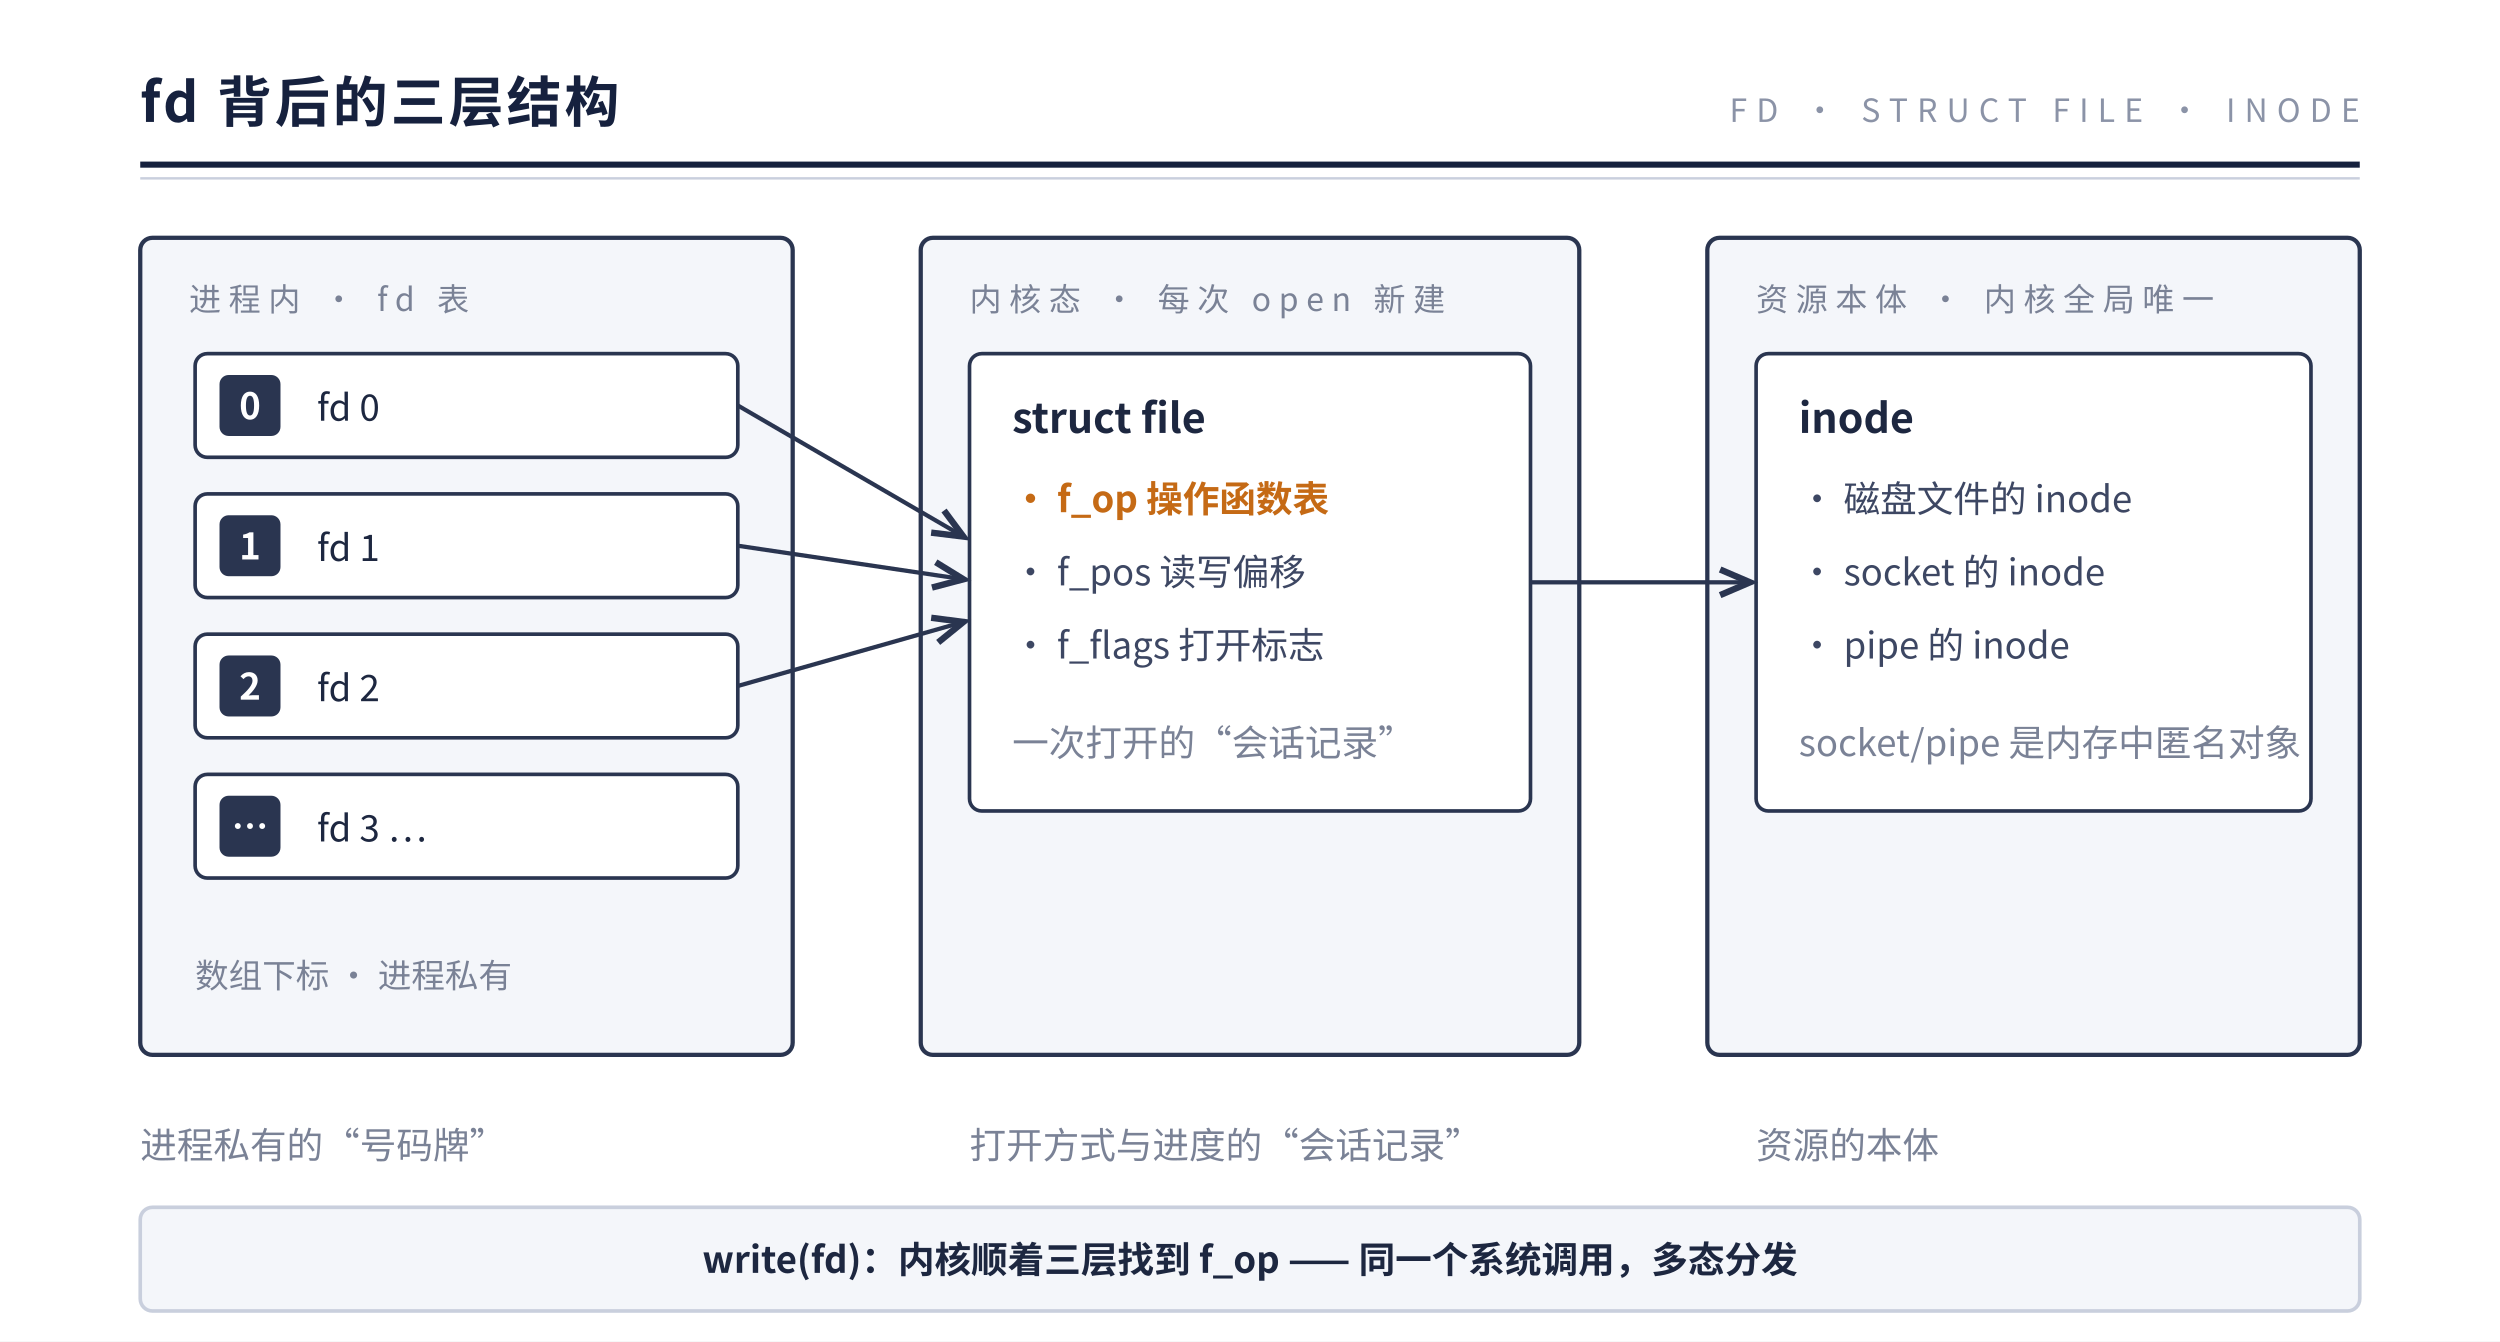
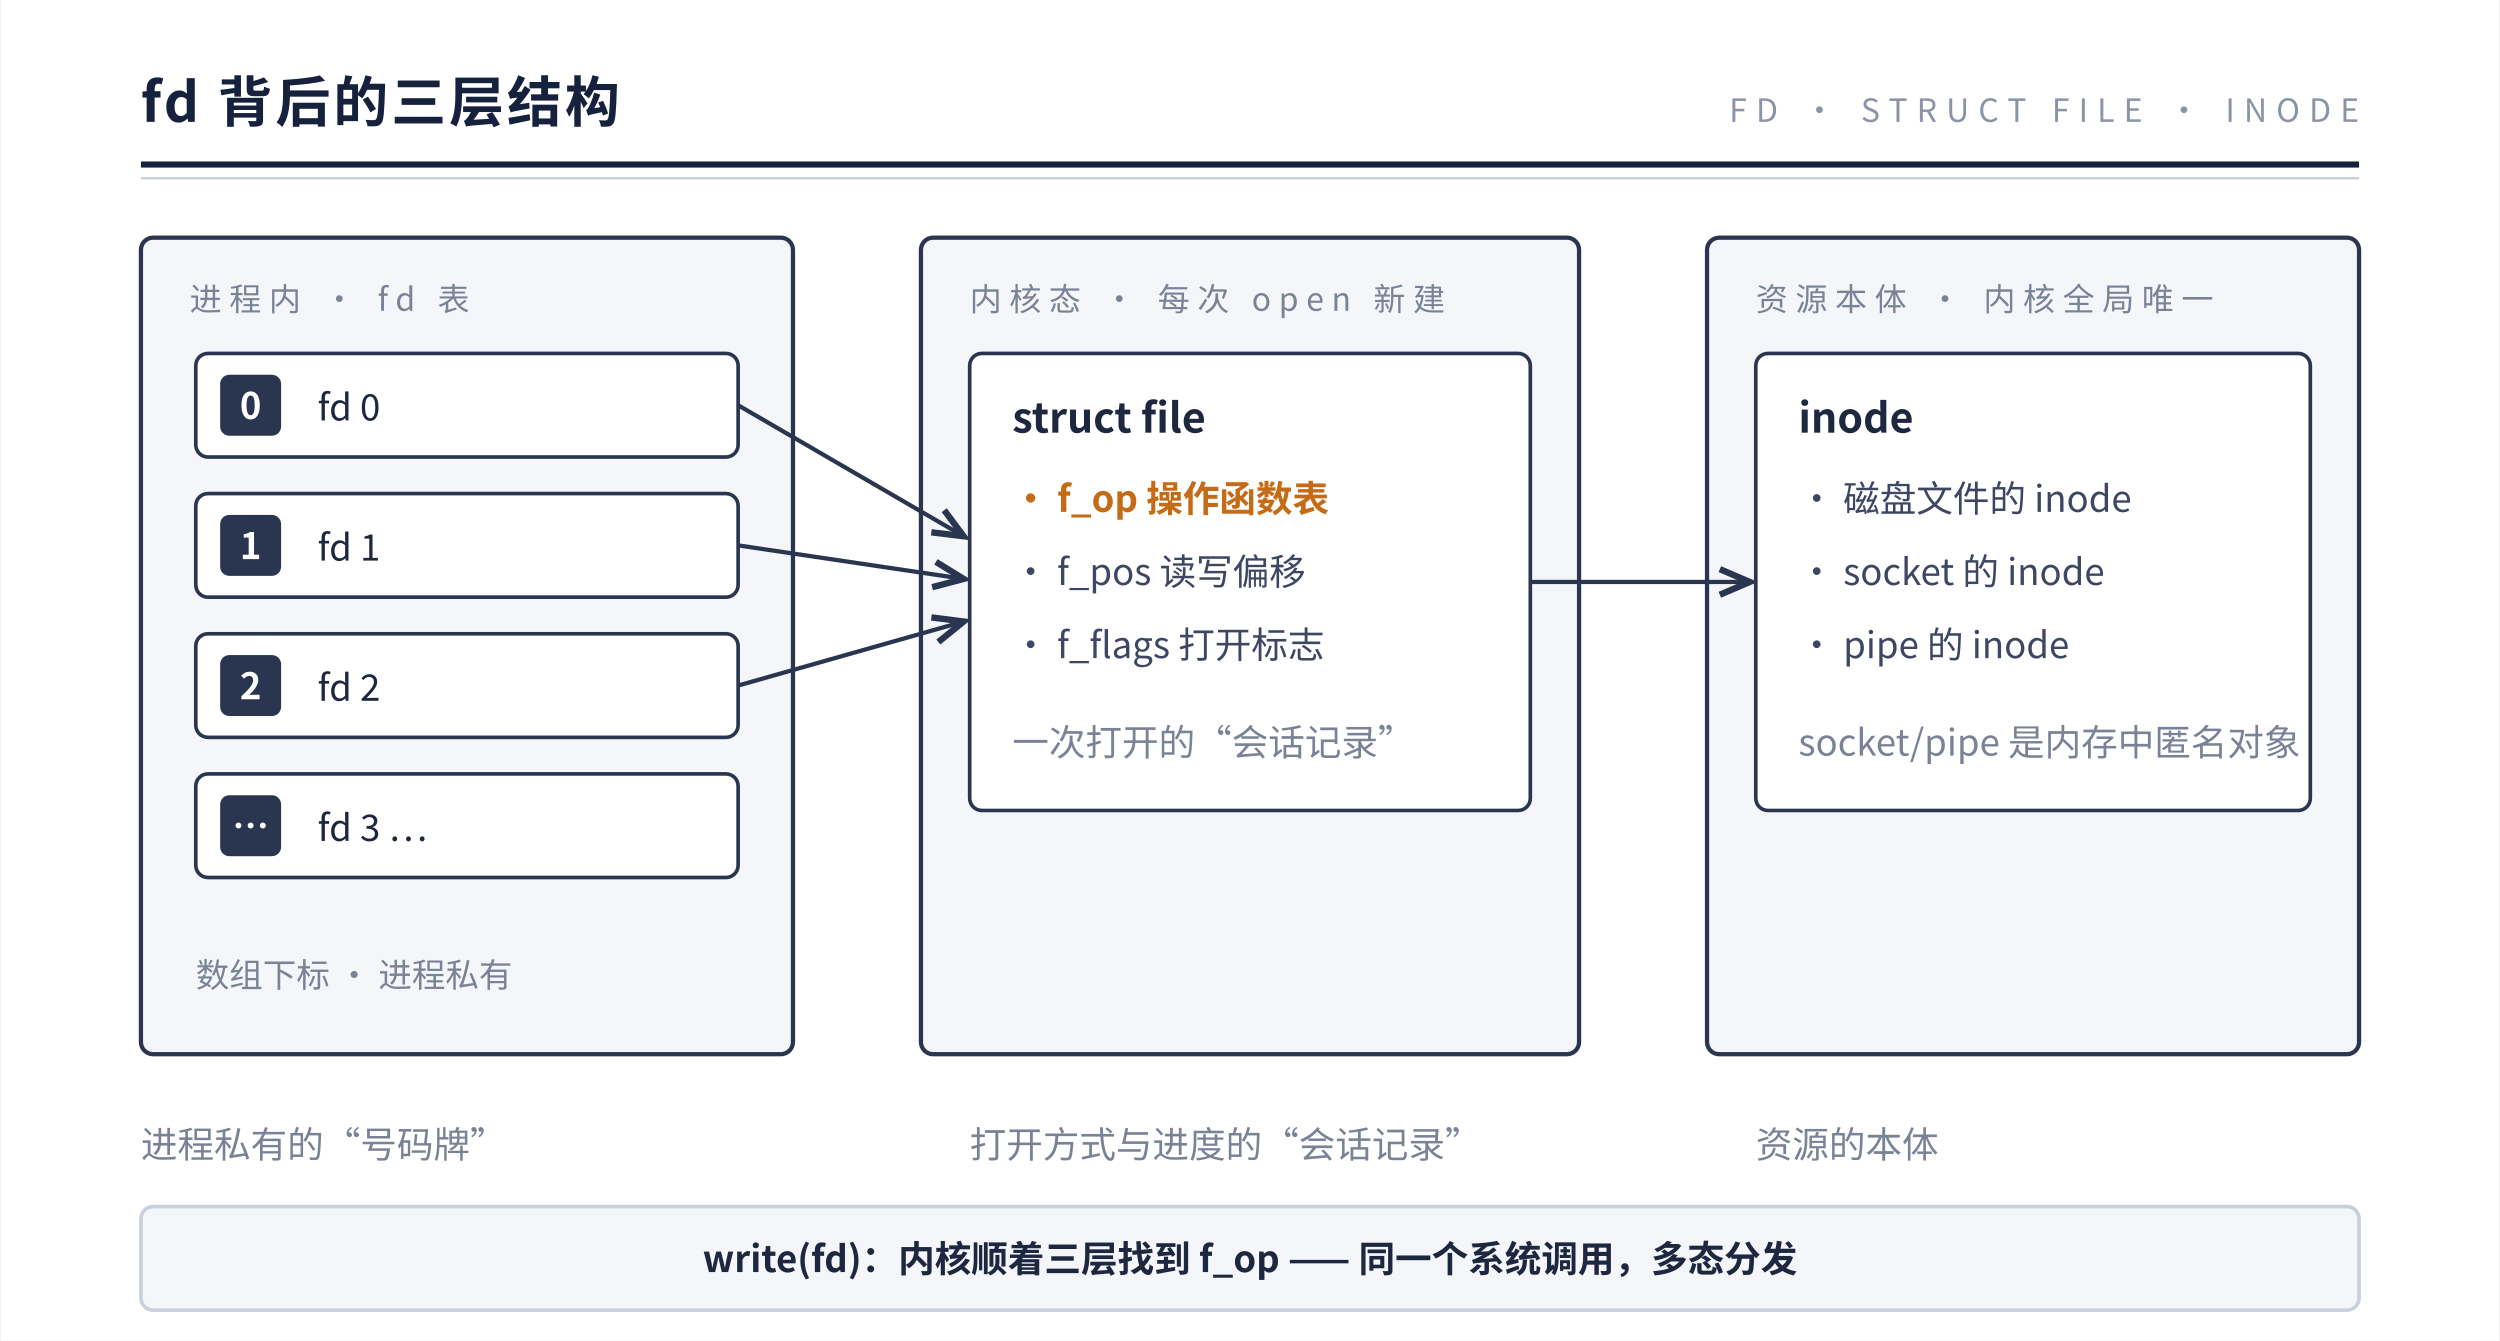
- <svg xmlns="http://www.w3.org/2000/svg" width="820" height="440" viewBox="0 0 820 440" font-family="'Source Han Sans SC','Noto Sans CJK SC',sans-serif">
+ <svg xmlns="http://www.w3.org/2000/svg" viewBox="0 0 820 440" width="800" height="429" font-family="'Source Han Sans SC','Noto Sans CJK SC',sans-serif">
  <defs>
    <marker id="ar" markerWidth="10" markerHeight="10" refX="8" refY="4" orient="auto">
      <path d="M1,1 L8,4 L1,7" fill="none" stroke="#2a3550" stroke-width="1.5" />
    </marker>
    <marker id="ara" markerWidth="10" markerHeight="10" refX="8" refY="4" orient="auto">
      <path d="M1,1 L8,4 L1,7" fill="none" stroke="#e8862e" stroke-width="1.5" />
    </marker>
  </defs>
  <rect x="0" y="0" width="820" height="440" fill="#ffffff" />
  <text x="46" y="40" font-size="18" fill="#16213e" font-weight="800" letter-spacing="1">fd 背后的三层结构</text>
  <text x="774" y="40" text-anchor="end" font-size="10.5" fill="#8b93a7" letter-spacing="3">FD · STRUCT FILE · INODE</text>
  <line x1="46" y1="54" x2="774" y2="54" stroke="#16213e" stroke-width="2" />
  <line x1="46" y1="58.5" x2="774" y2="58.5" stroke="#c9cfdd" stroke-width="0.8" />
  <rect x="46" y="78" width="214" height="268" rx="4" fill="#f4f6fa" stroke="#2a3550" stroke-width="1.4" />
  <text x="62" y="102" font-size="10.5" fill="#7a8296" letter-spacing="2.5">进程内 · fd 表</text>
  <rect x="64" y="116" width="178" height="34" rx="4" fill="#ffffff" stroke="#2a3550" stroke-width="1.2" />
  <text x="153.0" y="137.5" text-anchor="middle" font-size="12" fill="#1d2740" />
  <rect x="72" y="123" width="20" height="20" rx="3" fill="#2a3550" />
  <text x="82" y="137.5" font-size="12" font-weight="700" fill="#ffffff" text-anchor="middle">0</text>
  <text x="104" y="138" font-size="12" fill="#1d2740">fd 0</text>
  <rect x="64" y="162" width="178" height="34" rx="4" fill="#ffffff" stroke="#2a3550" stroke-width="1.2" />
  <text x="153.0" y="183.5" text-anchor="middle" font-size="12" fill="#1d2740" />
  <rect x="72" y="169" width="20" height="20" rx="3" fill="#2a3550" />
  <text x="82" y="183.5" font-size="12" font-weight="700" fill="#ffffff" text-anchor="middle">1</text>
  <text x="104" y="184" font-size="12" fill="#1d2740">fd 1</text>
  <rect x="64" y="208" width="178" height="34" rx="4" fill="#ffffff" stroke="#2a3550" stroke-width="1.2" />
  <text x="153.0" y="229.5" text-anchor="middle" font-size="12" fill="#1d2740" />
  <rect x="72" y="215" width="20" height="20" rx="3" fill="#2a3550" />
  <text x="82" y="229.5" font-size="12" font-weight="700" fill="#ffffff" text-anchor="middle">2</text>
  <text x="104" y="230" font-size="12" fill="#1d2740">fd 2</text>
  <rect x="64" y="254" width="178" height="34" rx="4" fill="#ffffff" stroke="#2a3550" stroke-width="1.2" />
  <text x="153.0" y="275.5" text-anchor="middle" font-size="12" fill="#1d2740" />
  <rect x="72" y="261" width="20" height="20" rx="3" fill="#2a3550" />
  <text x="82" y="275.5" font-size="12" font-weight="700" fill="#ffffff" text-anchor="middle">…</text>
  <text x="104" y="276" font-size="12" fill="#1d2740">fd 3 …</text>
  <text x="64" y="324" font-size="11" fill="#7a8296">数组下标 · 进程私有</text>
  <rect x="302" y="78" width="216" height="268" rx="4" fill="#f4f6fa" stroke="#2a3550" stroke-width="1.4" />
  <text x="318" y="102" font-size="10.5" fill="#7a8296" letter-spacing="2.5">内核态 · 每次 open 新建</text>
  <rect x="318" y="116" width="184" height="150" rx="4" fill="#ffffff" stroke="#2a3550" stroke-width="1.2" />
  <text x="410.0" y="195.5" text-anchor="middle" font-size="12" fill="#1d2740" />
  <text x="332" y="142" font-size="13.5" font-weight="700" fill="#1d2740">struct file</text>
  <text x="332" y="168" font-size="12" font-weight="700" fill="#c56a15">· f_op 操作函数表</text>
  <text x="332" y="192" font-size="12" fill="#3d4763">· f_pos 读写偏移</text>
  <text x="332" y="216" font-size="12" fill="#3d4763">· f_flags 打开标志</text>
  <text x="332" y="248" font-size="12" fill="#7a8296">一次打开的“会话记录”</text>
  <rect x="560" y="78" width="214" height="268" rx="4" fill="#f4f6fa" stroke="#2a3550" stroke-width="1.4" />
  <text x="576" y="102" font-size="10.5" fill="#7a8296" letter-spacing="2.5">资源本体 · 内核全局唯一</text>
  <rect x="576" y="116" width="182" height="150" rx="4" fill="#ffffff" stroke="#2a3550" stroke-width="1.2" />
  <text x="667.0" y="195.5" text-anchor="middle" font-size="12" fill="#1d2740" />
  <text x="590" y="142" font-size="13.5" font-weight="700" fill="#1d2740">inode</text>
  <text x="590" y="168" font-size="12" fill="#3d4763">· 磁盘文件的 inode</text>
  <text x="590" y="192" font-size="12" fill="#3d4763">· socket 的 inode</text>
  <text x="590" y="216" font-size="12" fill="#3d4763">· pipe 的 inode</text>
  <text x="590" y="248" font-size="12" fill="#7a8296">socket/pipe 是内存中匿名对象</text>
  <line x1="242" y1="133" x2="316" y2="176" stroke="#2a3550" stroke-width="1.4" fill="none" marker-end="url(#ar)" />
  <line x1="242" y1="179" x2="316" y2="190" stroke="#2a3550" stroke-width="1.4" fill="none" marker-end="url(#ar)" />
  <line x1="242" y1="225" x2="316" y2="204" stroke="#2a3550" stroke-width="1.4" fill="none" marker-end="url(#ar)" />
  <line x1="502" y1="191" x2="574" y2="191" stroke="#2a3550" stroke-width="1.4" fill="none" marker-end="url(#ar)" />
  <text x="46" y="380" font-size="12" fill="#7a8296">进程私有的“号码牌”</text>
  <text x="318" y="380" font-size="12" fill="#7a8296">打开方式与进度的“会话记录”</text>
  <text x="576" y="380" font-size="12" fill="#7a8296">资源的本体</text>
  <rect x="46" y="396" width="728" height="34" rx="4" fill="#f4f6fa" stroke="#c9cfdd" stroke-width="1.2" />
  <text x="410.0" y="417.5" text-anchor="middle" font-size="12" fill="#1d2740" font-weight="700">write(fd)：内核顺着三层找到 f_op —— 同一个系统调用，多态分发</text>
</svg>
